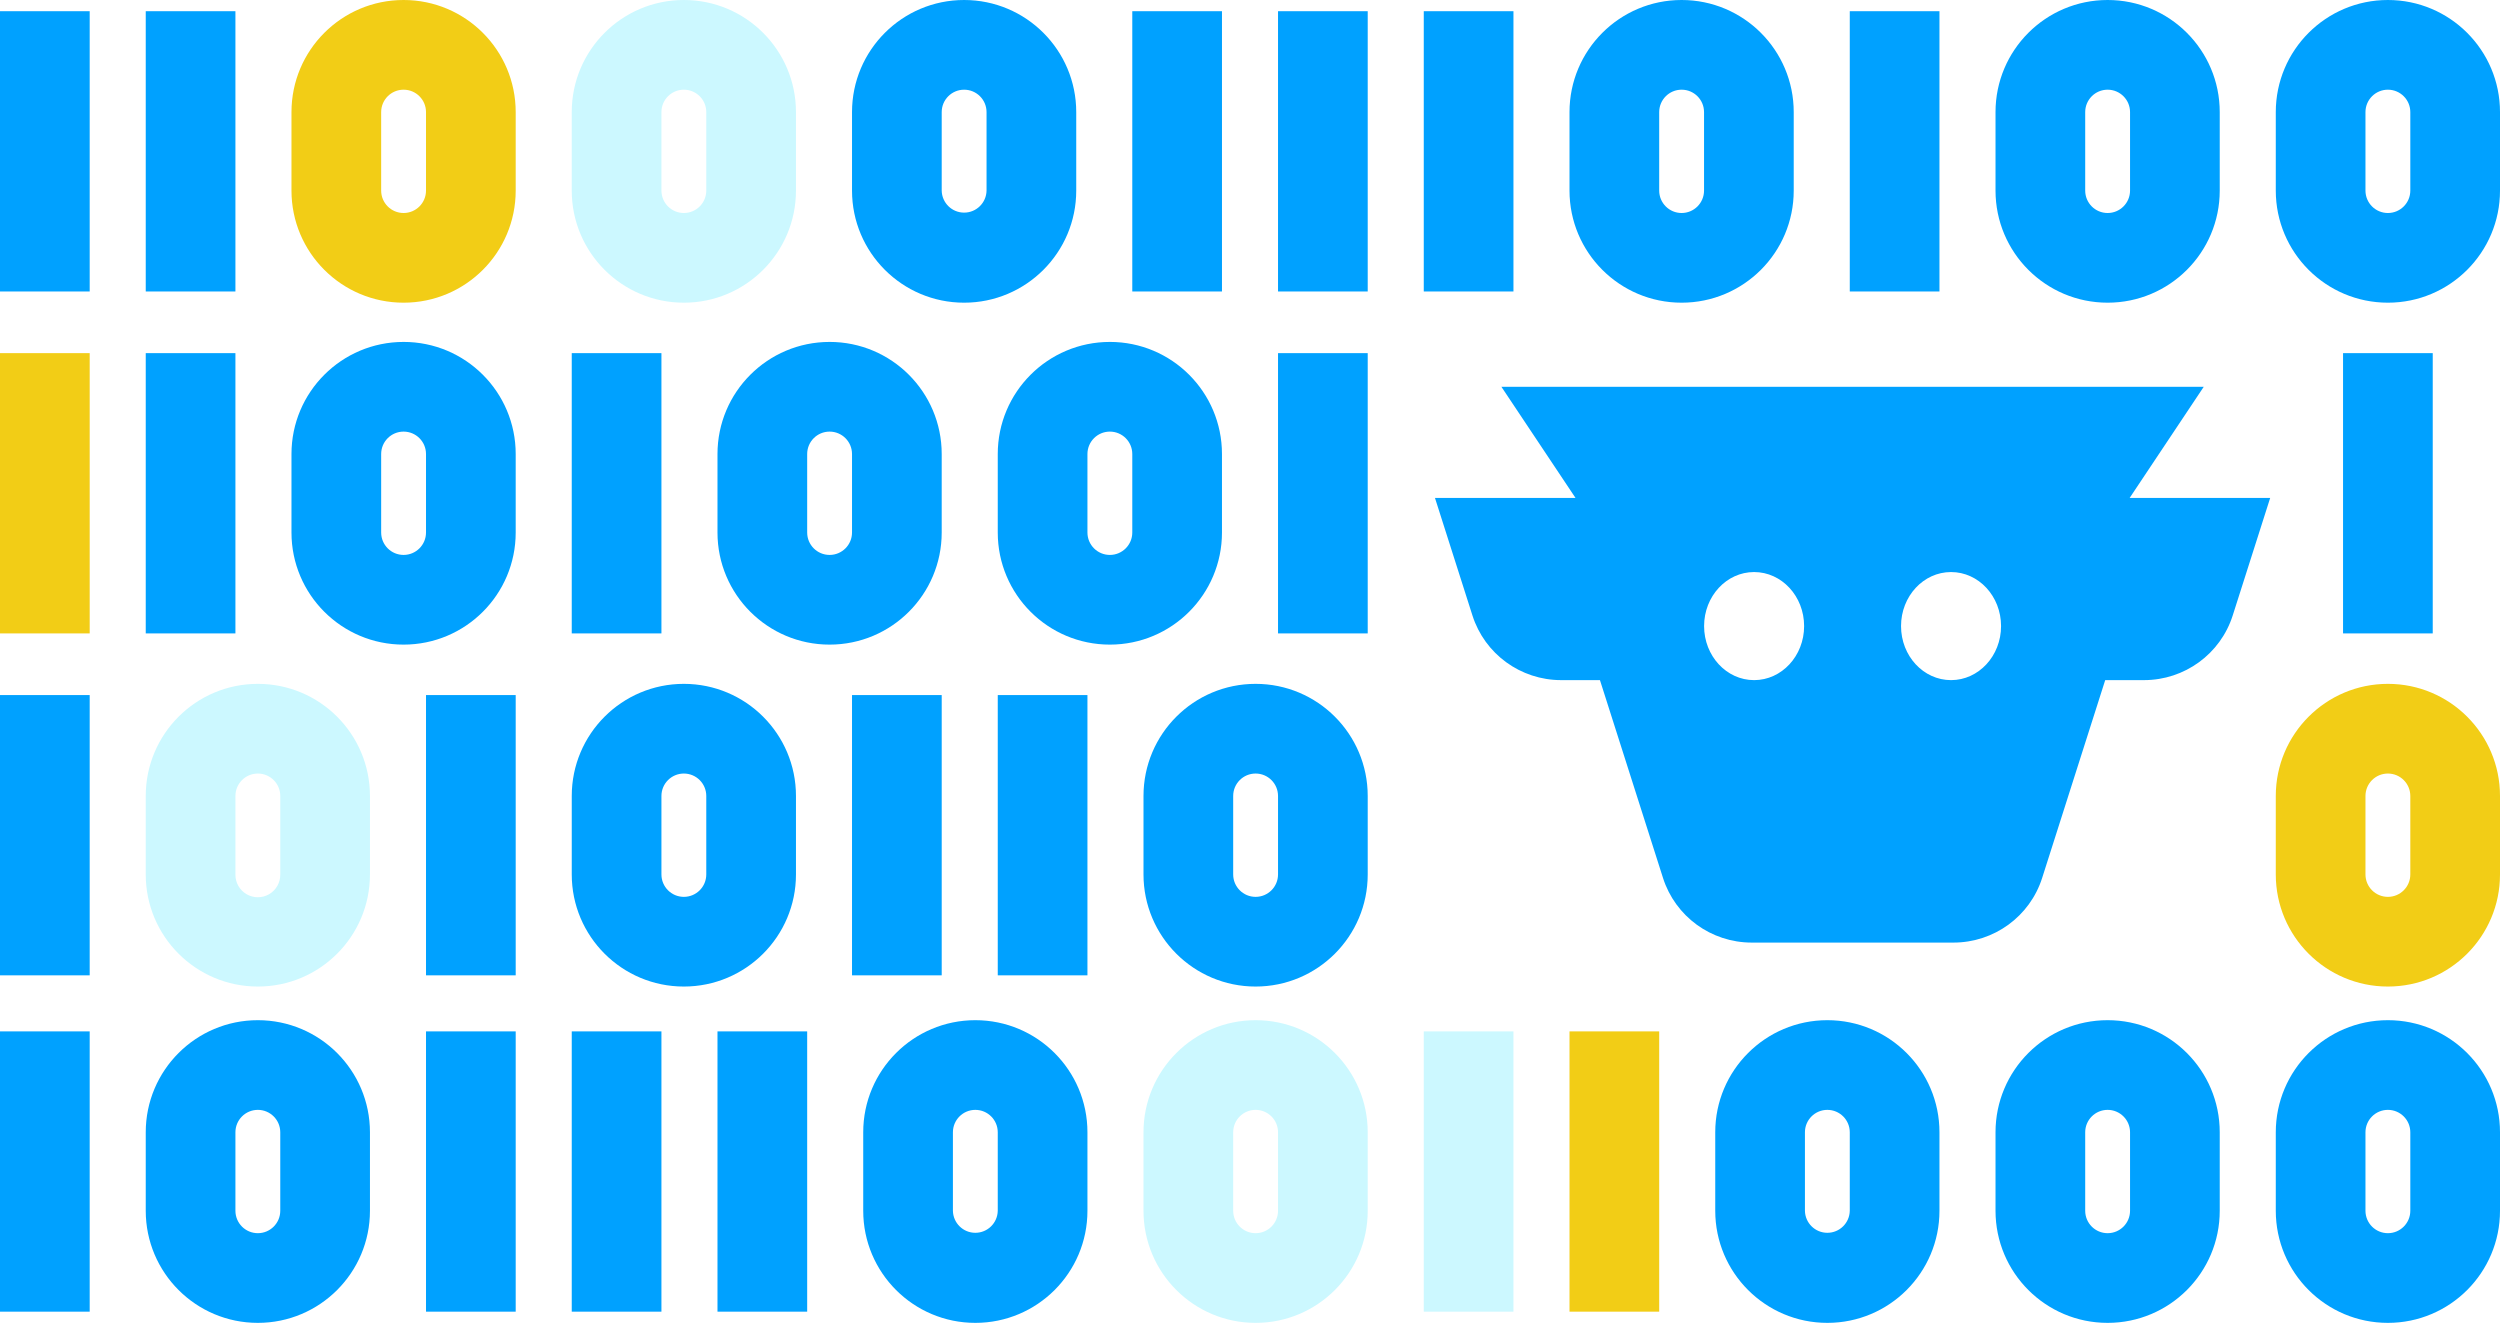
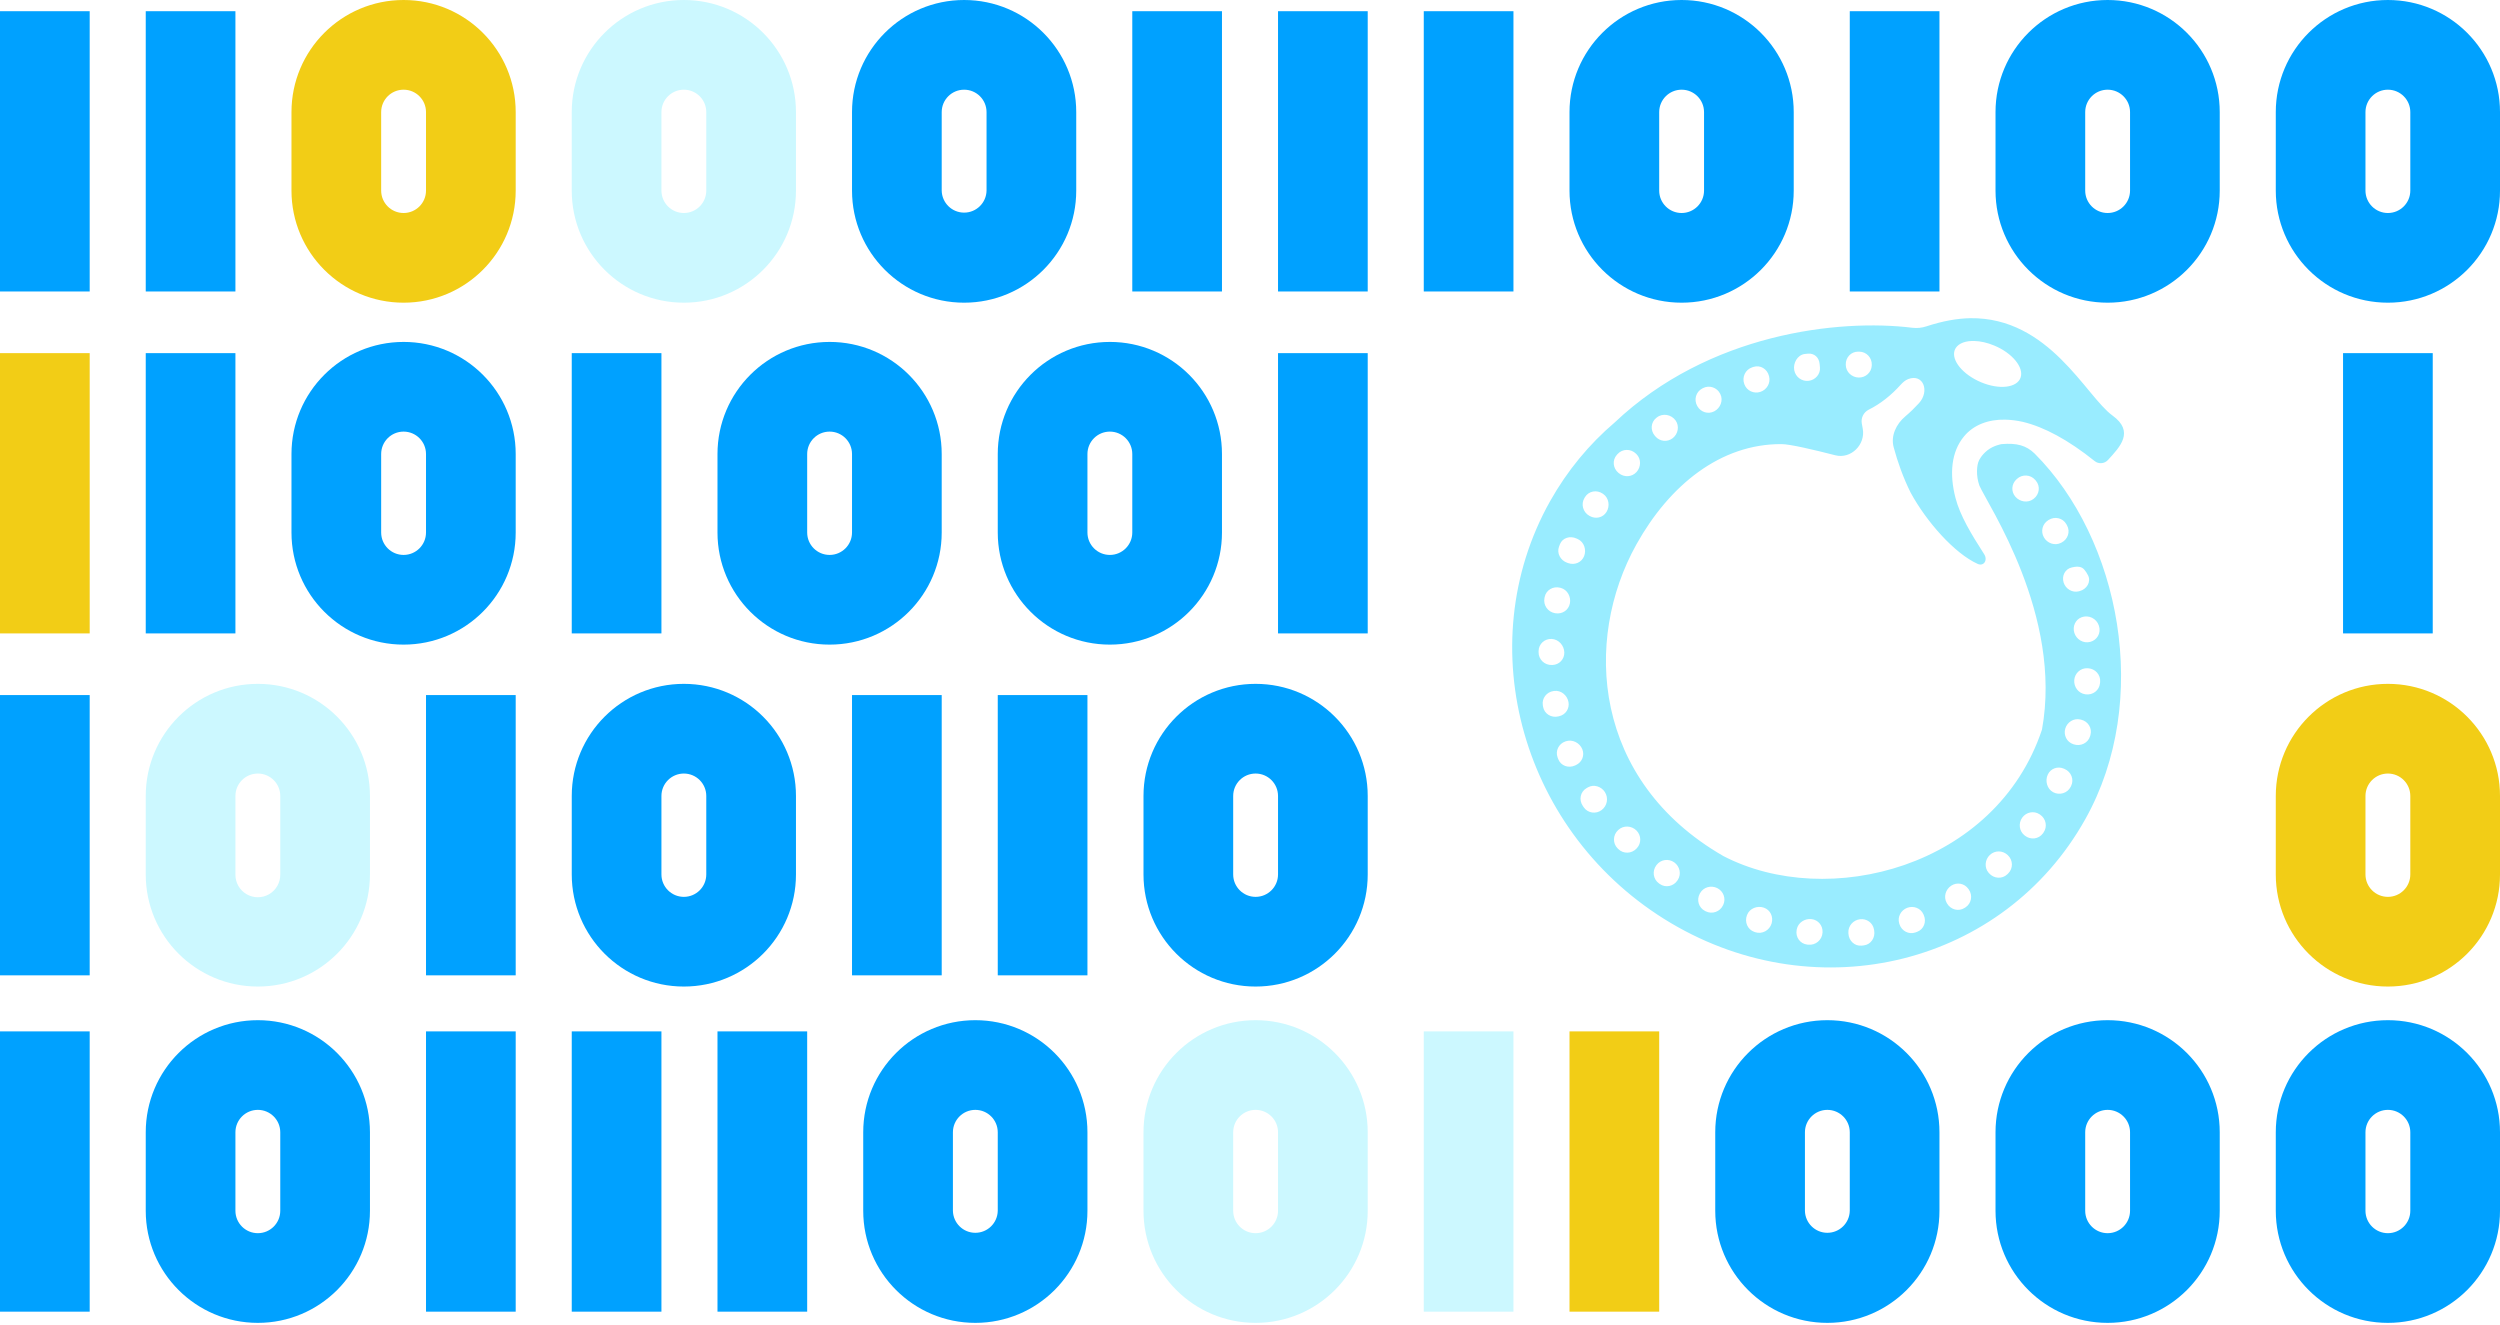
<svg xmlns="http://www.w3.org/2000/svg" fill="none" viewBox="0 0 385 204">
-   <path fill="#00A1FF" fill-rule="evenodd" d="M269.768 145.159c-6.248 0-11.776-4.026-13.665-9.953l-9.711-30.467h-5.971c-6.247 0-11.775-4.026-13.664-9.952l-5.771-18.104h21.644l-11.416-17.119h108.165l-11.415 17.12h21.643l-5.77 18.103c-1.889 5.926-7.417 9.952-13.665 9.952h-5.97l-9.711 30.467c-1.889 5.927-7.417 9.953-13.665 9.953h-31.058Zm-7.337-48.741c0 4.596 3.448 8.321 7.701 8.321 4.254 0 7.702-3.725 7.702-8.321s-3.448-8.322-7.702-8.322c-4.253 0-7.701 3.726-7.701 8.322Zm45.732 0c0 4.596-3.448 8.321-7.702 8.321-4.253 0-7.701-3.725-7.701-8.321s3.448-8.322 7.701-8.322c4.254 0 7.702 3.726 7.702 8.322ZM262.422 29.35V17.265a3.453 3.453 0 0 0-6.906 0V29.35a3.453 3.453 0 0 0 6.906 0ZM258.969 0c-9.535 0-17.265 7.73-17.265 17.265V29.35c0 9.535 7.73 17.264 17.265 17.264s17.264-7.73 17.264-17.264V17.265C276.233 7.73 268.504 0 258.969 0ZM151.928 29.35V17.265a3.452 3.452 0 1 0-6.905 0V29.35a3.453 3.453 0 0 0 6.905 0ZM148.476 0c-9.535 0-17.265 7.73-17.265 17.265V29.35c0 9.535 7.73 17.264 17.265 17.264 9.534 0 17.264-7.73 17.264-17.264V17.265C165.74 7.73 158.01 0 148.476 0Z" clip-rule="evenodd" />
+   <path fill="#00A1FF" fill-rule="evenodd" d="M262.422 29.35V17.265a3.453 3.453 0 0 0-6.906 0V29.35a3.453 3.453 0 0 0 6.906 0ZM258.969 0c-9.535 0-17.265 7.73-17.265 17.265V29.35c0 9.535 7.73 17.264 17.265 17.264s17.264-7.73 17.264-17.264V17.265C276.233 7.73 268.504 0 258.969 0ZM151.928 29.35V17.265a3.452 3.452 0 1 0-6.905 0V29.35a3.453 3.453 0 0 0 6.905 0ZM148.476 0c-9.535 0-17.265 7.73-17.265 17.265V29.35c0 9.535 7.73 17.264 17.265 17.264 9.534 0 17.264-7.73 17.264-17.264V17.265C165.74 7.73 158.01 0 148.476 0Z" clip-rule="evenodd" />
  <path fill="#F2CD16" fill-rule="evenodd" d="M65.605 29.35V17.265a3.453 3.453 0 1 0-6.906 0V29.35a3.453 3.453 0 1 0 6.906 0ZM62.152 0c-9.535 0-17.264 7.73-17.264 17.265V29.35c0 9.535 7.73 17.264 17.264 17.264 9.535 0 17.265-7.73 17.265-17.264V17.265C79.417 7.73 71.687 0 62.152 0Z" clip-rule="evenodd" />
  <path fill="#CCF8FF" fill-rule="evenodd" d="M108.767 29.35V17.265a3.453 3.453 0 0 0-6.906 0V29.35a3.453 3.453 0 0 0 6.906 0ZM105.314 0c-9.535 0-17.265 7.73-17.265 17.265V29.35c0 9.535 7.73 17.264 17.265 17.264s17.264-7.73 17.264-17.264V17.265C122.578 7.73 114.849 0 105.314 0Z" clip-rule="evenodd" />
  <path fill="#00A1FF" fill-rule="evenodd" d="M328.027 29.35V17.265a3.453 3.453 0 0 0-6.906 0V29.35a3.453 3.453 0 0 0 6.906 0ZM324.574 0c-9.535 0-17.264 7.73-17.264 17.265V29.35c0 9.535 7.729 17.264 17.264 17.264s17.265-7.73 17.265-17.264V17.265C341.839 7.73 334.109 0 324.574 0Zm46.614 29.35V17.265a3.453 3.453 0 0 0-6.906 0V29.35a3.453 3.453 0 0 0 6.906 0ZM367.735 0c-9.535 0-17.264 7.73-17.264 17.265V29.35c0 9.535 7.729 17.264 17.264 17.264S385 38.884 385 29.35V17.265C385 7.73 377.27 0 367.735 0Z" clip-rule="evenodd" />
  <path fill="#00A1FF" d="M284.865 1.726h13.812v43.162h-13.812V1.726Zm-65.605 0h13.812v43.162H219.26V1.726Zm-22.444 0h13.812v43.162h-13.812V1.726Zm-22.444 0h13.812v43.162h-13.812V1.726Zm-151.928 0h13.811v43.162H22.444V1.726ZM0 1.726h13.812v43.162H0V1.726Z" />
  <path fill="#00A1FF" fill-rule="evenodd" d="M196.816 134.664v-12.086a3.452 3.452 0 0 0-6.906 0v12.086a3.453 3.453 0 0 0 6.906 0Zm-3.453-29.35c-9.535 0-17.264 7.73-17.264 17.264v12.086c0 9.535 7.729 17.264 17.264 17.264s17.265-7.729 17.265-17.264v-12.086c0-9.534-7.73-17.264-17.265-17.264Z" clip-rule="evenodd" />
  <path fill="#CCF8FF" fill-rule="evenodd" d="M36.256 134.664v-12.086a3.452 3.452 0 0 1 6.905 0v12.086a3.453 3.453 0 1 1-6.905 0Zm3.453-29.35c9.534 0 17.264 7.73 17.264 17.264v12.086c0 9.535-7.73 17.264-17.264 17.264-9.535 0-17.265-7.729-17.265-17.264v-12.086c0-9.534 7.73-17.264 17.265-17.264Z" clip-rule="evenodd" />
  <path fill="#00A1FF" fill-rule="evenodd" d="M101.861 134.664v-12.086a3.452 3.452 0 0 1 6.906 0v12.086a3.453 3.453 0 0 1-6.906 0Zm3.453-29.35c9.535 0 17.265 7.73 17.265 17.264v12.086c0 9.535-7.73 17.264-17.265 17.264s-17.264-7.729-17.264-17.264v-12.086c0-9.534 7.73-17.264 17.264-17.264Z" clip-rule="evenodd" />
  <path fill="#F2CD16" fill-rule="evenodd" d="M371.188 134.664v-12.086a3.452 3.452 0 0 0-6.906 0v12.086a3.453 3.453 0 0 0 6.906 0Zm-3.453-29.35c-9.535 0-17.264 7.73-17.264 17.264v12.086c0 9.535 7.729 17.264 17.264 17.264S385 144.199 385 134.664v-12.086c0-9.534-7.73-17.264-17.265-17.264Z" clip-rule="evenodd" />
  <path fill="#00A1FF" d="M0 107.04h13.812v43.162H0V107.04Zm131.211 0h13.812v43.162h-13.812V107.04Zm-65.605 0h13.811v43.162H65.606V107.04Zm88.049 0h13.811v43.162h-13.811V107.04Z" />
  <path fill="#00A1FF" fill-rule="evenodd" d="M174.372 82.007V69.92a3.453 3.453 0 0 0-6.906 0v12.086a3.453 3.453 0 0 0 6.906 0Zm-3.453-29.35c-9.535 0-17.264 7.73-17.264 17.264v12.086c0 9.535 7.729 17.264 17.264 17.264s17.265-7.73 17.265-17.264V69.92c0-9.534-7.73-17.264-17.265-17.264Zm-39.708 29.35V69.92a3.453 3.453 0 0 0-6.906 0v12.086a3.453 3.453 0 0 0 6.906 0Zm-3.453-29.35c-9.535 0-17.265 7.73-17.265 17.264v12.086c0 9.535 7.73 17.264 17.265 17.264s17.264-7.73 17.264-17.264V69.92c0-9.534-7.729-17.264-17.264-17.264Zm-62.153 29.35V69.92a3.453 3.453 0 1 0-6.906 0v12.086a3.453 3.453 0 1 0 6.906 0Zm-3.453-29.35c-9.535 0-17.264 7.73-17.264 17.264v12.086c0 9.535 7.73 17.264 17.264 17.264 9.535 0 17.265-7.73 17.265-17.264V69.92c0-9.534-7.73-17.264-17.265-17.264Z" clip-rule="evenodd" />
  <path fill="#00A1FF" d="M196.816 54.383h13.812v43.162h-13.812V54.383Zm-108.766 0h13.811v43.162H88.049V54.383Zm-65.606 0h13.811v43.162H22.444V54.383Z" />
  <path fill="#F2CD16" d="M0 54.383h13.812v43.162H0V54.383Z" />
  <path fill="#00A1FF" d="M360.83 54.383h13.811v43.162H360.83V54.383Z" />
  <path fill="#00A1FF" fill-rule="evenodd" d="M328.027 186.457v-12.085a3.453 3.453 0 0 0-6.906 0v12.085a3.453 3.453 0 0 0 6.906 0Zm-3.453-29.349c-9.535 0-17.264 7.729-17.264 17.264v12.085c0 9.535 7.729 17.265 17.264 17.265s17.265-7.73 17.265-17.265v-12.085c0-9.535-7.73-17.264-17.265-17.264Zm46.614 29.349v-12.085a3.453 3.453 0 0 0-6.906 0v12.085a3.453 3.453 0 0 0 6.906 0Zm-3.453-29.349c-9.535 0-17.264 7.729-17.264 17.264v12.085c0 9.535 7.729 17.265 17.264 17.265S385 195.992 385 186.457v-12.085c0-9.535-7.73-17.264-17.265-17.264Zm-82.87 29.349v-12.085a3.452 3.452 0 1 0-6.905 0v12.085a3.453 3.453 0 0 0 6.905 0Zm-3.452-29.349c-9.535 0-17.265 7.729-17.265 17.264v12.085c0 9.535 7.73 17.265 17.265 17.265 9.534 0 17.264-7.73 17.264-17.265v-12.085c0-9.535-7.73-17.264-17.264-17.264Zm-127.759 29.349v-12.085a3.452 3.452 0 1 0-6.905 0v12.085a3.453 3.453 0 0 0 6.905 0Zm-3.452-29.349c-9.535 0-17.265 7.729-17.265 17.264v12.085c0 9.535 7.73 17.265 17.265 17.265s17.264-7.73 17.264-17.265v-12.085c0-9.535-7.729-17.264-17.264-17.264Z" clip-rule="evenodd" />
  <path fill="#CCF8FF" fill-rule="evenodd" d="M196.816 186.457v-12.085a3.453 3.453 0 0 0-6.906 0v12.085a3.453 3.453 0 0 0 6.906 0Zm-3.453-29.349c-9.535 0-17.264 7.729-17.264 17.264v12.085c0 9.535 7.729 17.265 17.264 17.265s17.265-7.73 17.265-17.265v-12.085c0-9.535-7.73-17.264-17.265-17.264Z" clip-rule="evenodd" />
  <path fill="#00A1FF" fill-rule="evenodd" d="M43.161 186.457v-12.085a3.453 3.453 0 1 0-6.906 0v12.085a3.453 3.453 0 1 0 6.906 0Zm-3.453-29.349c-9.534 0-17.264 7.729-17.264 17.264v12.085c0 9.535 7.73 17.265 17.264 17.265 9.535 0 17.265-7.73 17.265-17.265v-12.085c0-9.535-7.73-17.264-17.265-17.264Z" clip-rule="evenodd" />
  <path fill="#00A1FF" d="M0 158.834h13.812v43.162H0v-43.162Z" />
  <path fill="#F2CD16" d="M241.704 158.834h13.812v43.162h-13.812v-43.162Z" />
  <path fill="#CCF8FF" d="M219.26 158.834h13.812v43.162H219.26v-43.162Z" />
  <path fill="#00A1FF" d="M110.493 158.834h13.812v43.162h-13.812v-43.162Zm-22.443 0h13.811v43.162H88.049v-43.162Zm-22.444 0h13.811v43.162H65.606v-43.162Z" />
+   <g transform="translate(230,49) scale(0.13699)">
+     <g transform="translate(21,0)">
+       <path d="M514.935 0.013C500.381 0.288 484.137 3.096 465.674 9.181C460.548 10.87 455.118 11.427 449.762 10.765C367.206 0.559 221.045 16.996 115.092 117.357C86.701 141.529 62.014 171.216 42.607 205.747C-48.758 368.716 11.529 581.06 178.373 679.966C344.935 778.716 552.904 726.372 644.154 563.404C719.31 429.81 683.219 248.06 587.279 152.154C577.719 142.935 567.283 140.184 550.219 141.56C550.219 141.56 541.219 142.993 534.219 148.56C527.219 154.126 524.719 160.06 524.719 160.06C522.219 165.06 521.219 177.06 525.248 188.247C534.5 209.56 619.058 333.935 595.56 462.561C543.902 617.466 354.721 665.811 237.219 604.561C90.938 520.186 79.25 362.466 139.719 254.185C176.75 187.779 234.125 141.247 302.719 141.56C312.095 141.56 339.114 147.895 363.297 154.126C380.822 158.641 397.406 142.067 394.092 124.275C393.725 122.308 393.368 120.332 393.015 118.345C391.893 112.006 395.115 105.704 400.873 102.826C414.083 96.221 425.902 86.835 436.672 74.896C439.085 72.222 441.881 69.691 445.252 68.425C462.249 62.044 469.552 82.135 457.309 95.539C452.45 100.858 447.333 105.822 441.94 110.376C431.692 119.028 425.373 132.199 428.861 145.149C433.272 161.529 439.453 179.051 447.904 196.06C465.87 229.081 497.236 264.355 523.137 276.17C530.226 279.404 534.829 271.922 530.617 265.367C516.018 242.648 503.519 221.967 498.373 202.154C491.342 175.122 493.529 150.279 507.904 132.935C518.529 120.013 535.248 113.607 554.31 114.076C560.717 114.232 567.279 115.013 574.154 116.576C597.844 122.276 624.833 136.591 654.877 160.697C659.302 164.248 665.881 163.646 669.713 159.461C683.227 144.701 699.959 127.616 674.779 109.388C645 87.83 603.842 -1.237 514.935 0.013ZM519.467 25.638C526.342 25.794 534.154 27.513 541.967 30.794C562.279 39.232 575.56 55.482 571.498 66.888C567.435 78.294 547.592 80.638 527.123 72.044C506.654 63.45 493.373 47.357 497.435 35.95C499.779 29.544 507.123 25.951 516.654 25.638H519.467ZM390.401 37.659C398.367 37.789 404.539 44.553 404.241 52.514L404.214 53.221C403.924 60.976 397.307 66.909 389.549 66.736C381.787 66.562 375.232 60.5 375.024 52.739L375.006 52.078C374.793 44.172 380.969 37.543 388.877 37.637C389.385 37.643 389.893 37.65 390.401 37.659ZM332.719 39.857C339.808 39.377 344.908 44.258 345.592 51.331L345.98 55.342C346.703 62.812 340.854 69.469 333.409 70.412C325.647 71.396 318.547 66.19 317.084 58.504C315.585 50.621 320.615 41.529 328.543 40.294C329.658 40.121 331.009 39.972 332.719 39.857ZM271.413 54.737C278.953 52.349 286.655 57.145 288.633 64.803L288.805 65.469C290.729 72.919 286.254 80.505 278.934 82.876C271.635 85.241 263.726 81.577 261.054 74.384L260.911 73.997C258.069 66.347 262.089 57.761 269.85 55.238C270.374 55.068 270.895 54.901 271.413 54.737ZM214.39 78.652C221.533 74.911 230.344 77.847 233.881 85.094L234.044 85.428C237.461 92.428 234.097 101.054 227.2 104.676C220.319 108.29 212.098 105.776 208.228 99.035L208.035 98.699C204.018 91.702 206.537 82.771 213.682 79.023C213.918 78.899 214.154 78.775 214.39 78.652ZM183.753 115.058C188.179 121.323 186.514 130.155 180.472 134.881C174.418 139.615 165.929 138.702 160.945 132.853L160.312 132.11C155.145 126.046 155.763 116.982 162.031 112.065C162.235 111.905 162.438 111.746 162.641 111.588C169.232 106.44 178.928 108.227 183.753 115.058ZM118.536 152.664C124.017 146.632 133.37 146.611 139.176 152.331L139.712 152.858C145.141 158.206 144.935 167.253 139.816 172.899C134.564 178.693 125.942 179.2 119.897 174.239L119.447 173.87C113.23 168.768 112.284 159.595 117.668 153.623C117.958 153.301 118.247 152.982 118.536 152.664ZM567.378 180.722C573.342 175.233 582.671 175.652 587.943 181.809C588.207 182.117 588.469 182.425 588.731 182.732C593.95 188.863 592.753 197.997 586.374 202.91L585.836 203.325C579.729 208.029 570.691 206.545 565.667 200.699C560.636 194.845 561.263 186.35 566.943 181.123L567.378 180.722ZM81.867 201.09C86.097 194.225 95.152 192.677 101.786 197.261L102.347 197.648C108.726 202.056 110.119 211.202 106.048 217.801C102.006 224.353 93.802 226.164 87.103 222.371L86.667 222.124C79.549 218.094 77.025 209.002 81.293 202.025C81.484 201.712 81.675 201.4 81.867 201.09ZM603.08 226.829C609.9 222.512 618.954 224.496 622.929 231.521C623.196 231.993 623.461 232.465 623.724 232.936C627.636 239.946 624.673 248.648 617.509 252.272L616.864 252.599C609.999 256.073 601.52 253.075 597.725 246.382C593.917 239.666 595.992 231.315 602.516 227.186L603.08 226.829ZM53.711 254.039C56.633 246.794 65.175 244.403 72.275 247.662L73.881 248.4C80.866 251.607 83.696 260.437 80.825 267.567C77.942 274.724 70.204 277.898 62.926 275.334L61.781 274.931C54.311 272.299 49.908 264.322 52.622 256.881C52.97 255.927 53.332 254.979 53.711 254.039ZM632.268 279.587C636.107 278.883 640.25 279.477 642.874 282.367C644.66 284.334 646.153 286.67 647.417 289.225C651.033 296.534 645.816 304.738 637.926 306.798L636.917 307.061C629.699 308.946 622.182 304.333 619.924 297.222C617.54 289.712 621.57 281.751 629.288 280.164C630.255 279.966 631.24 279.776 632.268 279.587ZM36.488 313.571C38.052 305.622 46.02 300.976 53.861 303.014L54.568 303.198C62.014 305.133 66.403 313.188 64.862 320.725C63.305 328.34 56.155 332.985 48.491 331.695L48.104 331.63C40.119 330.286 34.725 322.649 36.267 314.7C36.341 314.323 36.414 313.946 36.488 313.571ZM642.928 335.484C651.34 334.069 659.249 340.177 660.208 348.653C660.221 348.768 660.234 348.883 660.247 348.998C661.151 356.997 654.998 363.918 646.959 364.35C639.075 364.774 632.24 358.742 631.348 350.896C630.515 343.561 635.31 336.769 642.589 335.541C642.702 335.522 642.815 335.503 642.928 335.484ZM29.687 374.054C29.816 366.206 36.56 360.16 44.398 360.585C52.304 361.015 58.42 367.916 58.6 375.831C58.772 383.374 52.922 389.565 45.383 389.848L44.688 389.874C36.457 390.182 29.555 383.689 29.666 375.453C29.672 374.986 29.68 374.519 29.687 374.054ZM631.856 406.763C632.497 399.04 639.035 393.115 646.773 393.529L647.378 393.561C655.434 393.992 661.666 400.879 660.946 408.914C660.901 409.413 660.855 409.911 660.808 410.408C660.058 418.373 652.715 423.94 644.786 422.868L644.322 422.806C636.582 421.76 631.209 414.546 631.856 406.763ZM63.297 431.526C64.623 438.833 60.126 445.726 52.899 447.434L51.752 447.705C43.907 449.56 36.035 444.713 34.699 436.764C34.608 436.222 34.519 435.68 34.431 435.138C33.17 427.384 38.688 420.207 46.473 419.157L47.272 419.049C54.904 418.018 61.922 423.949 63.297 431.526ZM621.728 461.495C623.829 454.137 631.241 449.388 638.688 451.147L639.628 451.369C647.342 453.192 652.193 460.873 650.063 468.509C649.946 468.926 649.829 469.343 649.711 469.76C647.507 477.53 639.109 481.64 631.433 479.125C631.196 479.047 630.959 478.97 630.723 478.892C623.512 476.536 619.646 468.789 621.728 461.495ZM60.288 475.638C67.647 473.133 75.886 477.336 78.817 484.535C81.661 491.517 78.515 499.217 71.667 502.37L70.61 502.857C63.31 506.218 54.649 503.209 51.769 495.706C51.527 495.076 51.288 494.444 51.052 493.811C48.303 486.449 52.312 478.351 59.752 475.821C59.931 475.76 60.109 475.699 60.288 475.638ZM602.106 513.068C605.312 506.208 613.14 503.415 620.11 506.373L620.875 506.698C628.394 509.889 631.932 518.563 628.311 525.884C628.156 526.197 628.002 526.508 627.847 526.819C624.254 534.033 615.196 536.716 608.113 532.872C601.267 529.157 598.809 520.126 602.106 513.068ZM85.319 527.338C91.797 523.715 100.171 526.438 104.184 532.682C108.486 539.378 106.893 548.212 100.519 552.977C94.157 557.734 85.019 556.471 80.517 549.927C80.129 549.362 79.744 548.8 79.363 548.24C74.729 541.43 76.542 532.327 83.7 528.251C84.238 527.945 84.778 527.64 85.319 527.338ZM573.352 561.495C577.843 555.193 586.53 553.448 592.957 557.76L593.409 558.063C600.118 562.565 601.955 571.691 597.272 578.276C597.061 578.572 596.851 578.866 596.641 579.16C591.965 585.689 582.798 586.753 576.473 581.805L576.055 581.477C569.919 576.678 568.831 567.839 573.352 561.495ZM119.429 575.19C125.208 569.91 134.219 570.415 139.741 575.964C145.155 581.404 145.431 590.113 140.213 595.742L139.799 596.189C134.274 602.149 124.952 602.477 119.211 596.725C118.976 596.489 118.741 596.253 118.507 596.018C112.793 590.273 113.132 580.944 119.114 575.478L119.429 575.19ZM536.918 603.479C542.607 598.059 551.316 598.139 557.017 603.545L557.262 603.779C563.111 609.326 563.319 618.632 557.545 624.256C557.244 624.55 556.943 624.842 556.643 625.132C550.756 630.825 541.386 630.118 536.028 623.925L535.533 623.353C530.576 617.624 531.434 608.704 536.918 603.479ZM162.357 614.632C167.054 608.44 175.8 607.221 182.14 611.716C188.466 616.203 190.412 624.932 186.187 631.436L185.828 631.988C181.44 638.743 172.422 640.704 165.871 636.018C165.57 635.803 165.269 635.587 164.969 635.37C158.428 630.663 157.178 621.462 162.047 615.041L162.357 614.632ZM493.642 637.907C500.059 633.749 508.477 635.343 512.859 641.609L513.287 642.221C517.912 648.834 516.327 657.965 509.555 662.354C509.236 662.56 508.918 662.766 508.6 662.97C501.834 667.326 492.912 664.95 488.873 657.99L488.529 657.397C484.656 650.721 487.164 642.104 493.642 637.907ZM211.198 646.397C214.969 639.6 223.555 637.214 230.515 640.676C237.434 644.118 240.562 652.398 237.305 659.406L237.064 659.924C233.66 667.25 224.901 670.405 217.667 666.809C217.376 666.665 217.084 666.52 216.793 666.375C209.6 662.785 207.021 653.923 210.922 646.894L211.198 646.397ZM444.133 662.821C451.186 660.188 459.27 663.23 462.294 670.125L462.752 671.17C465.964 678.493 462.744 687.065 455.243 689.837C454.637 690.061 454.029 690.282 453.421 690.501C445.881 693.218 437.703 688.873 435.349 681.212L435.099 680.4C432.864 673.127 437.005 665.482 444.133 662.821ZM264.14 670.648C266.975 663.459 275.575 660.154 282.888 662.656C290.213 665.162 293.815 672.882 291.666 680.32C289.375 688.251 280.904 692.886 273.091 690.223C272.821 690.131 272.552 690.039 272.283 689.946C264.584 687.305 260.955 678.731 263.94 671.158C264.007 670.988 264.074 670.818 264.14 670.648ZM319.919 687.022C321.309 679.498 328.986 674.617 336.58 675.55C344.065 676.47 349.301 682.859 348.898 690.39L348.881 690.72C348.438 698.991 341.032 705.214 332.799 704.299C332.405 704.256 332.012 704.212 331.619 704.167C323.588 703.263 318.314 695.705 319.783 687.759L319.919 687.022ZM390.931 675.691C398.365 674.717 405.367 679.608 406.691 686.988L406.936 688.356C408.358 696.283 403.37 704.076 395.379 705.078C394.55 705.182 393.718 705.278 392.883 705.365C384.963 706.189 378.383 699.809 377.998 691.856L377.944 690.74C377.576 683.143 383.389 676.678 390.931 675.691Z" fill="#99ECFF" />
+     </g>
+   </g>
</svg>
